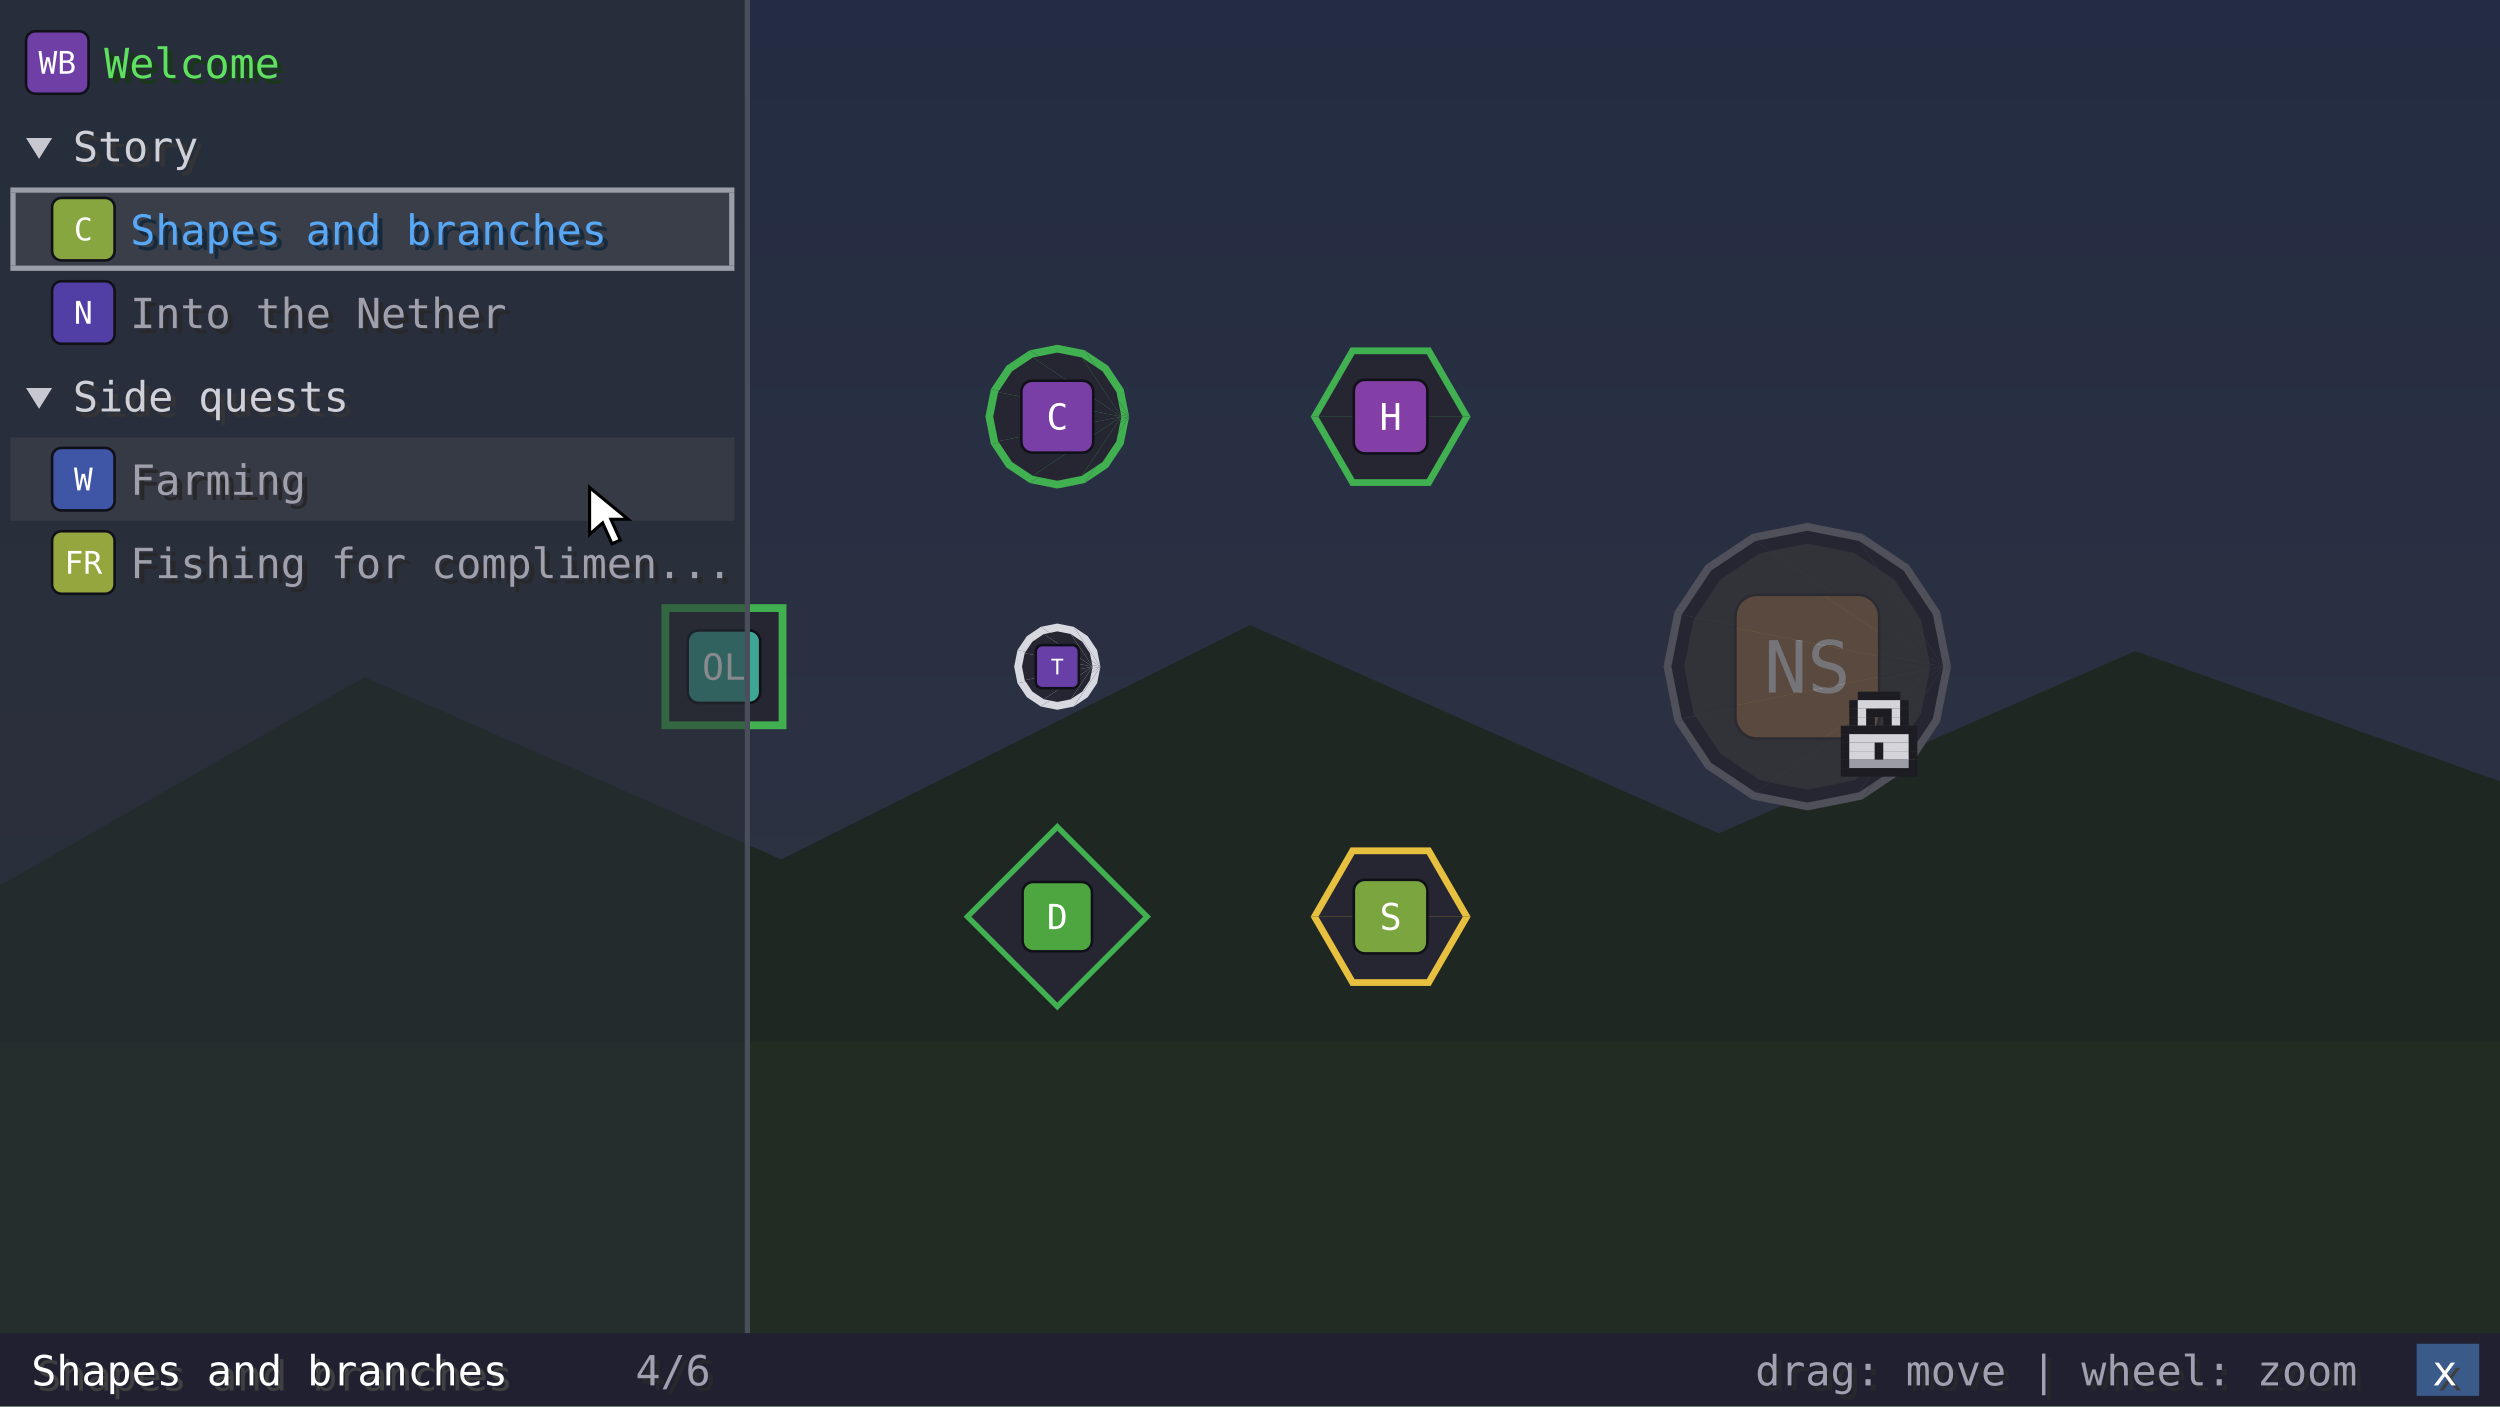
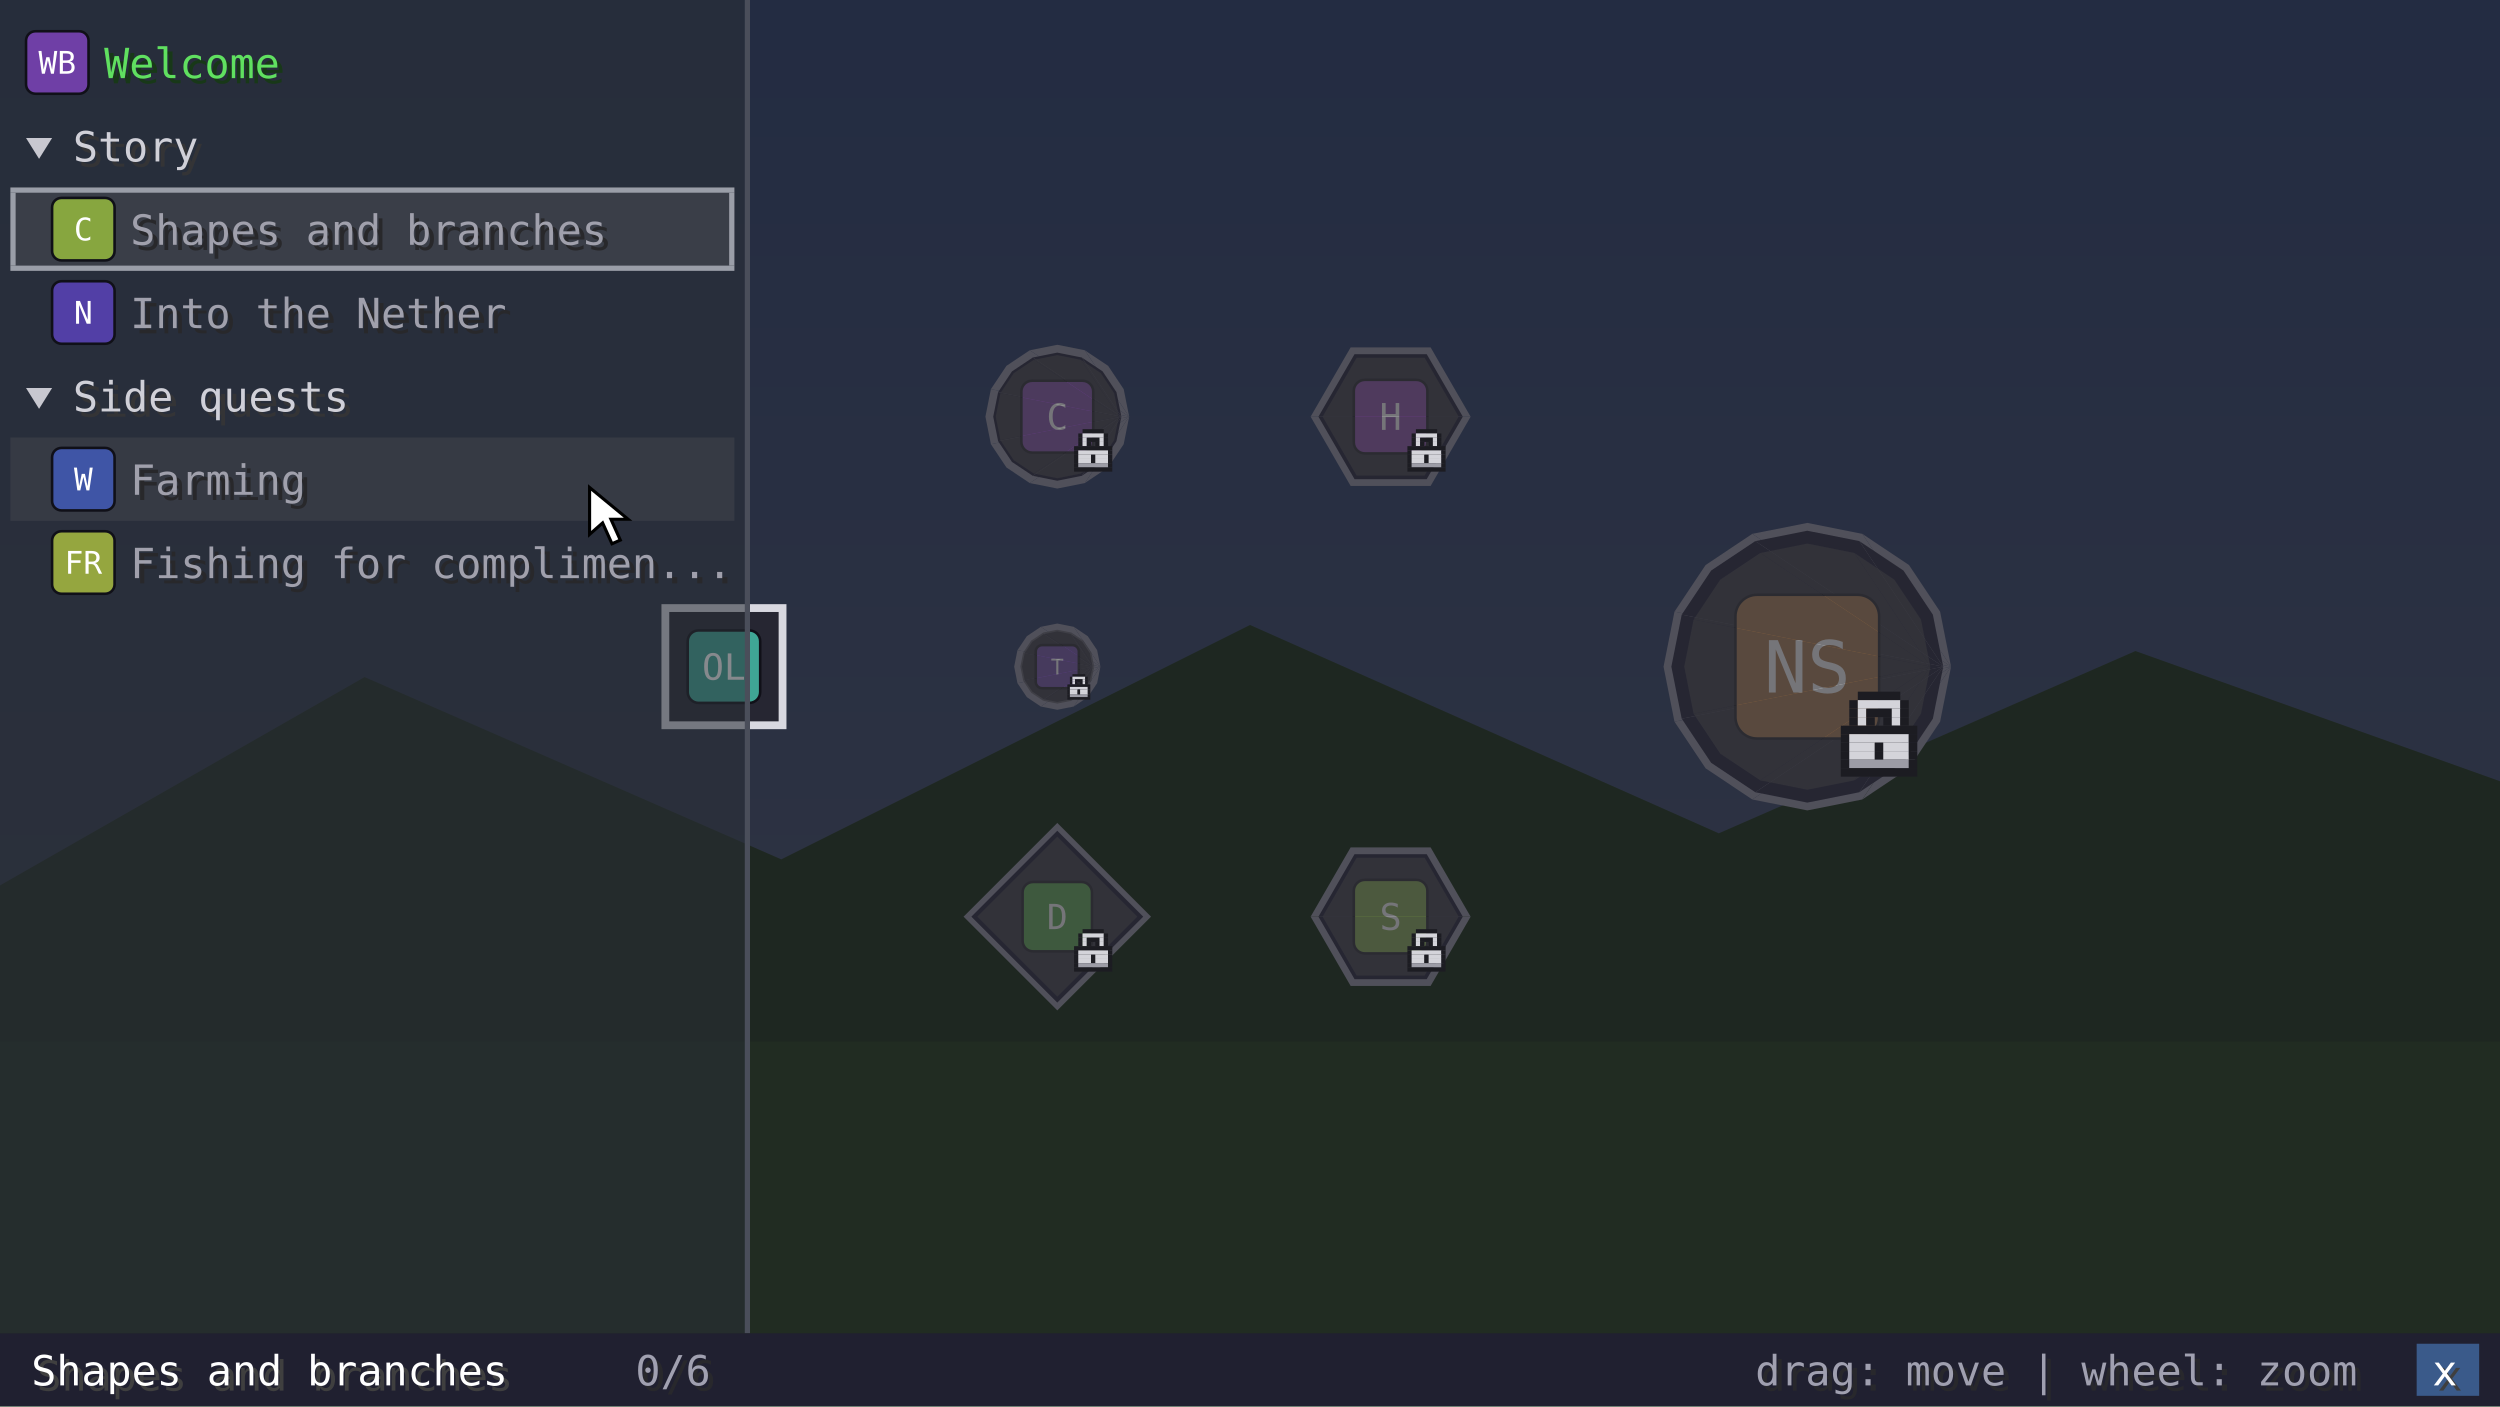
<svg xmlns="http://www.w3.org/2000/svg" viewBox="0 0 480 270" width="960" height="540" font-family="Consolas, 'DejaVu Sans Mono', monospace">
  <defs>
    <linearGradient id="sky" x1="0" y1="0" x2="0" y2="1">
      <stop offset="0" stop-color="#78a7ff" />
      <stop offset="1" stop-color="#c8dcff" />
    </linearGradient>
  </defs>
  <rect width="480" height="270" fill="url(#sky)" />
  <path d="M0 170 L70 130 L150 165 L240 120 L330 160 L410 125 L480 150 L480 270 L0 270 Z" fill="#5d8f4a" />
  <rect y="200" width="480" height="70" fill="#6aa84f" />
  <rect x="0.00" y="0.00" width="480.00" height="270.00" fill="#101018" fill-opacity="0.816" />
-   <polygon points="127.00,140.00 151.00,140.00 151.00,116.00 127.00,116.00" fill="#40b050" fill-opacity="1.000" />
+   <polygon points="127.00,140.00 151.00,140.00 151.00,116.00 127.00,116.00" fill="#d8d8e0" fill-opacity="1.000" />
  <polygon points="128.50,138.50 149.50,138.50 149.50,117.50 128.50,117.50" fill="#262632" fill-opacity="1.000" />
  <rect x="132.04" y="121.04" width="13.92" height="13.92" rx="2.09" fill="hsl(170, 45%, 45%)" stroke="#101018" stroke-width="0.5" />
  <text x="139.00" y="130.51" font-size="6.96" text-anchor="middle" fill="#ffffff">OL</text>
-   <polygon points="216.80,80.00 215.75,74.72 212.76,70.24 208.28,67.25" fill="#40b050" fill-opacity="1.000" />
-   <polygon points="216.80,80.00 208.28,67.25 203.00,66.20 197.72,67.25" fill="#40b050" fill-opacity="1.000" />
-   <polygon points="216.80,80.00 197.72,67.25 193.24,70.24 190.25,74.72" fill="#40b050" fill-opacity="1.000" />
-   <polygon points="216.80,80.00 190.25,74.72 189.20,80.00 190.25,85.28" fill="#40b050" fill-opacity="1.000" />
-   <polygon points="216.80,80.00 190.25,85.28 193.24,89.76 197.72,92.75" fill="#40b050" fill-opacity="1.000" />
-   <polygon points="216.80,80.00 197.72,92.75 203.00,93.80 208.28,92.75" fill="#40b050" fill-opacity="1.000" />
-   <polygon points="216.80,80.00 208.28,92.75 212.76,89.76 215.75,85.28" fill="#40b050" fill-opacity="1.000" />
+   <polygon points="216.80,80.00 215.75,74.72 212.76,70.24 208.28,67.25" fill="#50505a" fill-opacity="1.000" />
+   <polygon points="216.80,80.00 208.28,67.25 203.00,66.20 197.72,67.25" fill="#50505a" fill-opacity="1.000" />
+   <polygon points="216.80,80.00 197.72,67.25 193.24,70.24 190.25,74.72" fill="#50505a" fill-opacity="1.000" />
+   <polygon points="216.80,80.00 190.25,74.72 189.20,80.00 190.25,85.28" fill="#50505a" fill-opacity="1.000" />
+   <polygon points="216.80,80.00 190.25,85.28 193.24,89.76 197.72,92.75" fill="#50505a" fill-opacity="1.000" />
+   <polygon points="216.80,80.00 197.72,92.75 203.00,93.80 208.28,92.75" fill="#50505a" fill-opacity="1.000" />
+   <polygon points="216.80,80.00 208.28,92.75 212.76,89.76 215.75,85.28" fill="#50505a" fill-opacity="1.000" />
  <polygon points="215.30,80.00 214.36,75.29 211.70,71.30 207.71,68.64" fill="#262632" fill-opacity="1.000" />
  <polygon points="215.30,80.00 207.71,68.64 203.00,67.70 198.29,68.64" fill="#262632" fill-opacity="1.000" />
  <polygon points="215.30,80.00 198.29,68.64 194.30,71.30 191.64,75.29" fill="#262632" fill-opacity="1.000" />
  <polygon points="215.30,80.00 191.64,75.29 190.70,80.00 191.64,84.71" fill="#262632" fill-opacity="1.000" />
  <polygon points="215.30,80.00 191.64,84.71 194.30,88.70 198.29,91.36" fill="#262632" fill-opacity="1.000" />
  <polygon points="215.30,80.00 198.29,91.36 203.00,92.30 207.71,91.36" fill="#262632" fill-opacity="1.000" />
  <polygon points="215.30,80.00 207.71,91.36 211.70,88.70 214.36,84.71" fill="#262632" fill-opacity="1.000" />
  <rect x="196.10" y="73.10" width="13.80" height="13.80" rx="2.07" fill="hsl(274, 45%, 45%)" stroke="#101018" stroke-width="0.5" />
  <text x="203.00" y="82.48" font-size="6.90" text-anchor="middle" fill="#ffffff">C</text>
-   <polygon points="221.00,176.00 203.00,158.00 185.00,176.00 203.00,194.00" fill="#40b050" fill-opacity="1.000" />
+   <polygon points="214.82,80.00 213.92,75.48 211.36,71.64 207.52,69.08" fill="#38383e" fill-opacity="0.690" />
+   <polygon points="214.82,80.00 207.52,69.08 203.00,68.18 198.48,69.08" fill="#38383e" fill-opacity="0.690" />
+   <polygon points="214.82,80.00 198.48,69.08 194.64,71.64 192.08,75.48" fill="#38383e" fill-opacity="0.690" />
+   <polygon points="214.82,80.00 192.08,75.48 191.18,80.00 192.08,84.52" fill="#38383e" fill-opacity="0.690" />
+   <polygon points="214.82,80.00 192.08,84.52 194.64,88.36 198.48,90.92" fill="#38383e" fill-opacity="0.690" />
+   <polygon points="214.82,80.00 198.48,90.92 203.00,91.82 207.52,90.92" fill="#38383e" fill-opacity="0.690" />
+   <polygon points="214.82,80.00 207.52,90.92 211.36,88.36 213.92,84.52" fill="#38383e" fill-opacity="0.690" />
+   <rect x="207.85" y="82.40" width="4.08" height="0.82" fill="#1c1c22" fill-opacity="1.000" />
+   <rect x="207.03" y="83.22" width="0.82" height="0.82" fill="#1c1c22" fill-opacity="1.000" />
+   <rect x="207.85" y="83.22" width="4.08" height="0.82" fill="#d4d4da" fill-opacity="1.000" />
+   <rect x="211.93" y="83.22" width="0.82" height="0.82" fill="#1c1c22" fill-opacity="1.000" />
+   <rect x="207.03" y="84.03" width="0.82" height="0.82" fill="#1c1c22" fill-opacity="1.000" />
+   <rect x="207.85" y="84.03" width="0.82" height="0.82" fill="#d4d4da" fill-opacity="1.000" />
+   <rect x="208.66" y="84.03" width="2.45" height="0.82" fill="#1c1c22" fill-opacity="1.000" />
+   <rect x="211.11" y="84.03" width="0.82" height="0.82" fill="#d4d4da" fill-opacity="1.000" />
+   <rect x="211.93" y="84.03" width="0.82" height="0.82" fill="#1c1c22" fill-opacity="1.000" />
+   <rect x="207.03" y="84.85" width="0.82" height="0.82" fill="#1c1c22" fill-opacity="1.000" />
+   <rect x="207.85" y="84.85" width="0.82" height="0.82" fill="#d4d4da" fill-opacity="1.000" />
+   <rect x="208.66" y="84.85" width="0.82" height="0.82" fill="#1c1c22" fill-opacity="1.000" />
+   <rect x="210.30" y="84.85" width="0.82" height="0.82" fill="#1c1c22" fill-opacity="1.000" />
+   <rect x="211.11" y="84.85" width="0.82" height="0.82" fill="#d4d4da" fill-opacity="1.000" />
+   <rect x="211.93" y="84.85" width="0.82" height="0.82" fill="#1c1c22" fill-opacity="1.000" />
+   <rect x="206.22" y="85.66" width="7.34" height="0.82" fill="#1c1c22" fill-opacity="1.000" />
+   <rect x="206.22" y="86.48" width="0.82" height="0.82" fill="#1c1c22" fill-opacity="1.000" />
+   <rect x="207.03" y="86.48" width="5.71" height="0.82" fill="#d4d4da" fill-opacity="1.000" />
+   <rect x="212.74" y="86.48" width="0.82" height="0.82" fill="#1c1c22" fill-opacity="1.000" />
+   <rect x="206.22" y="87.30" width="0.82" height="0.82" fill="#1c1c22" fill-opacity="1.000" />
+   <rect x="207.03" y="87.30" width="2.45" height="0.82" fill="#d4d4da" fill-opacity="1.000" />
+   <rect x="209.48" y="87.30" width="0.82" height="0.82" fill="#1c1c22" fill-opacity="1.000" />
+   <rect x="210.30" y="87.30" width="2.45" height="0.82" fill="#d4d4da" fill-opacity="1.000" />
+   <rect x="212.74" y="87.30" width="0.82" height="0.82" fill="#1c1c22" fill-opacity="1.000" />
+   <rect x="206.22" y="88.11" width="0.82" height="0.82" fill="#1c1c22" fill-opacity="1.000" />
+   <rect x="207.03" y="88.11" width="2.45" height="0.82" fill="#d4d4da" fill-opacity="1.000" />
+   <rect x="209.48" y="88.11" width="0.82" height="0.82" fill="#1c1c22" fill-opacity="1.000" />
+   <rect x="210.30" y="88.11" width="2.45" height="0.82" fill="#d4d4da" fill-opacity="1.000" />
+   <rect x="212.74" y="88.11" width="0.82" height="0.82" fill="#1c1c22" fill-opacity="1.000" />
+   <rect x="206.22" y="88.93" width="0.82" height="0.82" fill="#1c1c22" fill-opacity="1.000" />
+   <rect x="207.03" y="88.93" width="5.71" height="0.82" fill="#9c9ca6" fill-opacity="1.000" />
+   <rect x="212.74" y="88.93" width="0.82" height="0.82" fill="#1c1c22" fill-opacity="1.000" />
+   <rect x="206.22" y="89.74" width="7.34" height="0.82" fill="#1c1c22" fill-opacity="1.000" />
+   <polygon points="221.00,176.00 203.00,158.00 185.00,176.00 203.00,194.00" fill="#50505a" fill-opacity="1.000" />
  <polygon points="219.50,176.00 203.00,159.50 186.50,176.00 203.00,192.50" fill="#262632" fill-opacity="1.000" />
  <rect x="196.34" y="169.34" width="13.32" height="13.32" rx="2.00" fill="hsl(112, 45%, 45%)" stroke="#101018" stroke-width="0.5" />
  <text x="203.00" y="178.40" font-size="6.66" text-anchor="middle" fill="#ffffff">D</text>
-   <polygon points="282.36,80.00 274.68,66.70 259.32,66.70 251.64,80.00" fill="#40b050" fill-opacity="1.000" />
-   <polygon points="282.36,80.00 251.64,80.00 259.32,93.30 274.68,93.30" fill="#40b050" fill-opacity="1.000" />
+   <polygon points="218.37,176.00 203.00,160.63 187.63,176.00 203.00,191.37" fill="#38383e" fill-opacity="0.690" />
+   <rect x="207.85" y="178.40" width="4.08" height="0.82" fill="#1c1c22" fill-opacity="1.000" />
+   <rect x="207.03" y="179.22" width="0.82" height="0.82" fill="#1c1c22" fill-opacity="1.000" />
+   <rect x="207.85" y="179.22" width="4.08" height="0.82" fill="#d4d4da" fill-opacity="1.000" />
+   <rect x="211.93" y="179.22" width="0.82" height="0.82" fill="#1c1c22" fill-opacity="1.000" />
+   <rect x="207.03" y="180.03" width="0.82" height="0.82" fill="#1c1c22" fill-opacity="1.000" />
+   <rect x="207.85" y="180.03" width="0.82" height="0.82" fill="#d4d4da" fill-opacity="1.000" />
+   <rect x="208.66" y="180.03" width="2.45" height="0.82" fill="#1c1c22" fill-opacity="1.000" />
+   <rect x="211.11" y="180.03" width="0.82" height="0.82" fill="#d4d4da" fill-opacity="1.000" />
+   <rect x="211.93" y="180.03" width="0.82" height="0.82" fill="#1c1c22" fill-opacity="1.000" />
+   <rect x="207.03" y="180.85" width="0.82" height="0.82" fill="#1c1c22" fill-opacity="1.000" />
+   <rect x="207.85" y="180.85" width="0.82" height="0.82" fill="#d4d4da" fill-opacity="1.000" />
+   <rect x="208.66" y="180.85" width="0.82" height="0.82" fill="#1c1c22" fill-opacity="1.000" />
+   <rect x="210.30" y="180.85" width="0.82" height="0.82" fill="#1c1c22" fill-opacity="1.000" />
+   <rect x="211.11" y="180.85" width="0.82" height="0.82" fill="#d4d4da" fill-opacity="1.000" />
+   <rect x="211.93" y="180.85" width="0.82" height="0.82" fill="#1c1c22" fill-opacity="1.000" />
+   <rect x="206.22" y="181.66" width="7.34" height="0.82" fill="#1c1c22" fill-opacity="1.000" />
+   <rect x="206.22" y="182.48" width="0.82" height="0.82" fill="#1c1c22" fill-opacity="1.000" />
+   <rect x="207.03" y="182.48" width="5.71" height="0.82" fill="#d4d4da" fill-opacity="1.000" />
+   <rect x="212.74" y="182.48" width="0.82" height="0.82" fill="#1c1c22" fill-opacity="1.000" />
+   <rect x="206.22" y="183.30" width="0.82" height="0.82" fill="#1c1c22" fill-opacity="1.000" />
+   <rect x="207.03" y="183.30" width="2.45" height="0.82" fill="#d4d4da" fill-opacity="1.000" />
+   <rect x="209.48" y="183.30" width="0.82" height="0.82" fill="#1c1c22" fill-opacity="1.000" />
+   <rect x="210.30" y="183.30" width="2.45" height="0.82" fill="#d4d4da" fill-opacity="1.000" />
+   <rect x="212.74" y="183.30" width="0.82" height="0.82" fill="#1c1c22" fill-opacity="1.000" />
+   <rect x="206.22" y="184.11" width="0.82" height="0.82" fill="#1c1c22" fill-opacity="1.000" />
+   <rect x="207.03" y="184.11" width="2.45" height="0.82" fill="#d4d4da" fill-opacity="1.000" />
+   <rect x="209.48" y="184.11" width="0.82" height="0.82" fill="#1c1c22" fill-opacity="1.000" />
+   <rect x="210.30" y="184.11" width="2.45" height="0.82" fill="#d4d4da" fill-opacity="1.000" />
+   <rect x="212.74" y="184.11" width="0.82" height="0.82" fill="#1c1c22" fill-opacity="1.000" />
+   <rect x="206.22" y="184.93" width="0.82" height="0.82" fill="#1c1c22" fill-opacity="1.000" />
+   <rect x="207.03" y="184.93" width="5.71" height="0.82" fill="#9c9ca6" fill-opacity="1.000" />
+   <rect x="212.74" y="184.93" width="0.82" height="0.82" fill="#1c1c22" fill-opacity="1.000" />
+   <rect x="206.22" y="185.74" width="7.34" height="0.82" fill="#1c1c22" fill-opacity="1.000" />
+   <polygon points="282.36,80.00 274.68,66.70 259.32,66.70 251.64,80.00" fill="#50505a" fill-opacity="1.000" />
+   <polygon points="282.36,80.00 251.64,80.00 259.32,93.30 274.68,93.30" fill="#50505a" fill-opacity="1.000" />
  <polygon points="280.86,80.00 273.93,68.00 260.07,68.00 253.14,80.00" fill="#262632" fill-opacity="1.000" />
  <polygon points="280.86,80.00 253.14,80.00 260.07,92.00 273.93,92.00" fill="#262632" fill-opacity="1.000" />
  <rect x="259.93" y="72.93" width="14.13" height="14.13" rx="2.12" fill="hsl(280, 45%, 45%)" stroke="#101018" stroke-width="0.5" />
  <text x="267.00" y="82.54" font-size="7.07" text-anchor="middle" fill="#ffffff">H</text>
-   <polygon points="282.36,176.00 274.68,162.70 259.32,162.70 251.64,176.00" fill="#e8c040" fill-opacity="1.000" />
-   <polygon points="282.36,176.00 251.64,176.00 259.32,189.30 274.68,189.30" fill="#e8c040" fill-opacity="1.000" />
+   <polygon points="280.06,80.00 273.53,68.69 260.47,68.69 253.94,80.00" fill="#38383e" fill-opacity="0.690" />
+   <polygon points="280.06,80.00 253.94,80.00 260.47,91.31 273.53,91.31" fill="#38383e" fill-opacity="0.690" />
+   <rect x="271.85" y="82.40" width="4.08" height="0.82" fill="#1c1c22" fill-opacity="1.000" />
+   <rect x="271.03" y="83.22" width="0.82" height="0.82" fill="#1c1c22" fill-opacity="1.000" />
+   <rect x="271.85" y="83.22" width="4.08" height="0.82" fill="#d4d4da" fill-opacity="1.000" />
+   <rect x="275.93" y="83.22" width="0.82" height="0.82" fill="#1c1c22" fill-opacity="1.000" />
+   <rect x="271.03" y="84.03" width="0.82" height="0.82" fill="#1c1c22" fill-opacity="1.000" />
+   <rect x="271.85" y="84.03" width="0.82" height="0.82" fill="#d4d4da" fill-opacity="1.000" />
+   <rect x="272.66" y="84.03" width="2.45" height="0.82" fill="#1c1c22" fill-opacity="1.000" />
+   <rect x="275.11" y="84.03" width="0.82" height="0.82" fill="#d4d4da" fill-opacity="1.000" />
+   <rect x="275.93" y="84.03" width="0.82" height="0.82" fill="#1c1c22" fill-opacity="1.000" />
+   <rect x="271.03" y="84.85" width="0.82" height="0.82" fill="#1c1c22" fill-opacity="1.000" />
+   <rect x="271.85" y="84.85" width="0.82" height="0.82" fill="#d4d4da" fill-opacity="1.000" />
+   <rect x="272.66" y="84.85" width="0.82" height="0.82" fill="#1c1c22" fill-opacity="1.000" />
+   <rect x="274.30" y="84.85" width="0.82" height="0.82" fill="#1c1c22" fill-opacity="1.000" />
+   <rect x="275.11" y="84.85" width="0.82" height="0.82" fill="#d4d4da" fill-opacity="1.000" />
+   <rect x="275.93" y="84.85" width="0.82" height="0.82" fill="#1c1c22" fill-opacity="1.000" />
+   <rect x="270.22" y="85.66" width="7.34" height="0.82" fill="#1c1c22" fill-opacity="1.000" />
+   <rect x="270.22" y="86.48" width="0.82" height="0.82" fill="#1c1c22" fill-opacity="1.000" />
+   <rect x="271.03" y="86.48" width="5.71" height="0.82" fill="#d4d4da" fill-opacity="1.000" />
+   <rect x="276.74" y="86.48" width="0.82" height="0.82" fill="#1c1c22" fill-opacity="1.000" />
+   <rect x="270.22" y="87.30" width="0.82" height="0.82" fill="#1c1c22" fill-opacity="1.000" />
+   <rect x="271.03" y="87.30" width="2.45" height="0.82" fill="#d4d4da" fill-opacity="1.000" />
+   <rect x="273.48" y="87.30" width="0.82" height="0.82" fill="#1c1c22" fill-opacity="1.000" />
+   <rect x="274.30" y="87.30" width="2.45" height="0.82" fill="#d4d4da" fill-opacity="1.000" />
+   <rect x="276.74" y="87.30" width="0.82" height="0.82" fill="#1c1c22" fill-opacity="1.000" />
+   <rect x="270.22" y="88.11" width="0.82" height="0.82" fill="#1c1c22" fill-opacity="1.000" />
+   <rect x="271.03" y="88.11" width="2.45" height="0.82" fill="#d4d4da" fill-opacity="1.000" />
+   <rect x="273.48" y="88.11" width="0.82" height="0.82" fill="#1c1c22" fill-opacity="1.000" />
+   <rect x="274.30" y="88.11" width="2.45" height="0.82" fill="#d4d4da" fill-opacity="1.000" />
+   <rect x="276.74" y="88.11" width="0.82" height="0.82" fill="#1c1c22" fill-opacity="1.000" />
+   <rect x="270.22" y="88.93" width="0.82" height="0.82" fill="#1c1c22" fill-opacity="1.000" />
+   <rect x="271.03" y="88.93" width="5.71" height="0.82" fill="#9c9ca6" fill-opacity="1.000" />
+   <rect x="276.74" y="88.93" width="0.82" height="0.82" fill="#1c1c22" fill-opacity="1.000" />
+   <rect x="270.22" y="89.74" width="7.34" height="0.82" fill="#1c1c22" fill-opacity="1.000" />
+   <polygon points="282.36,176.00 274.68,162.70 259.32,162.70 251.64,176.00" fill="#50505a" fill-opacity="1.000" />
+   <polygon points="282.36,176.00 251.64,176.00 259.32,189.30 274.68,189.30" fill="#50505a" fill-opacity="1.000" />
  <polygon points="280.86,176.00 273.93,164.00 260.07,164.00 253.14,176.00" fill="#262632" fill-opacity="1.000" />
  <polygon points="280.86,176.00 253.14,176.00 260.07,188.00 273.93,188.00" fill="#262632" fill-opacity="1.000" />
  <rect x="259.93" y="168.93" width="14.13" height="14.13" rx="2.12" fill="hsl(85, 45%, 45%)" stroke="#101018" stroke-width="0.5" />
  <text x="267.00" y="178.54" font-size="7.07" text-anchor="middle" fill="#ffffff">S</text>
+   <polygon points="280.06,176.00 273.53,164.69 260.47,164.69 253.94,176.00" fill="#38383e" fill-opacity="0.690" />
+   <polygon points="280.06,176.00 253.94,176.00 260.47,187.31 273.53,187.31" fill="#38383e" fill-opacity="0.690" />
+   <rect x="271.85" y="178.40" width="4.08" height="0.82" fill="#1c1c22" fill-opacity="1.000" />
+   <rect x="271.03" y="179.22" width="0.82" height="0.82" fill="#1c1c22" fill-opacity="1.000" />
+   <rect x="271.85" y="179.22" width="4.08" height="0.82" fill="#d4d4da" fill-opacity="1.000" />
+   <rect x="275.93" y="179.22" width="0.82" height="0.82" fill="#1c1c22" fill-opacity="1.000" />
+   <rect x="271.03" y="180.03" width="0.82" height="0.82" fill="#1c1c22" fill-opacity="1.000" />
+   <rect x="271.85" y="180.03" width="0.82" height="0.82" fill="#d4d4da" fill-opacity="1.000" />
+   <rect x="272.66" y="180.03" width="2.45" height="0.82" fill="#1c1c22" fill-opacity="1.000" />
+   <rect x="275.11" y="180.03" width="0.82" height="0.82" fill="#d4d4da" fill-opacity="1.000" />
+   <rect x="275.93" y="180.03" width="0.82" height="0.82" fill="#1c1c22" fill-opacity="1.000" />
+   <rect x="271.03" y="180.85" width="0.82" height="0.82" fill="#1c1c22" fill-opacity="1.000" />
+   <rect x="271.85" y="180.85" width="0.82" height="0.82" fill="#d4d4da" fill-opacity="1.000" />
+   <rect x="272.66" y="180.85" width="0.82" height="0.82" fill="#1c1c22" fill-opacity="1.000" />
+   <rect x="274.30" y="180.85" width="0.82" height="0.82" fill="#1c1c22" fill-opacity="1.000" />
+   <rect x="275.11" y="180.85" width="0.82" height="0.82" fill="#d4d4da" fill-opacity="1.000" />
+   <rect x="275.93" y="180.85" width="0.82" height="0.82" fill="#1c1c22" fill-opacity="1.000" />
+   <rect x="270.22" y="181.66" width="7.34" height="0.82" fill="#1c1c22" fill-opacity="1.000" />
+   <rect x="270.22" y="182.48" width="0.82" height="0.82" fill="#1c1c22" fill-opacity="1.000" />
+   <rect x="271.03" y="182.48" width="5.71" height="0.82" fill="#d4d4da" fill-opacity="1.000" />
+   <rect x="276.74" y="182.48" width="0.82" height="0.82" fill="#1c1c22" fill-opacity="1.000" />
+   <rect x="270.22" y="183.30" width="0.82" height="0.82" fill="#1c1c22" fill-opacity="1.000" />
+   <rect x="271.03" y="183.30" width="2.45" height="0.82" fill="#d4d4da" fill-opacity="1.000" />
+   <rect x="273.48" y="183.30" width="0.82" height="0.82" fill="#1c1c22" fill-opacity="1.000" />
+   <rect x="274.30" y="183.30" width="2.45" height="0.82" fill="#d4d4da" fill-opacity="1.000" />
+   <rect x="276.74" y="183.30" width="0.82" height="0.82" fill="#1c1c22" fill-opacity="1.000" />
+   <rect x="270.22" y="184.11" width="0.82" height="0.82" fill="#1c1c22" fill-opacity="1.000" />
+   <rect x="271.03" y="184.11" width="2.45" height="0.82" fill="#d4d4da" fill-opacity="1.000" />
+   <rect x="273.48" y="184.11" width="0.82" height="0.82" fill="#1c1c22" fill-opacity="1.000" />
+   <rect x="274.30" y="184.11" width="2.45" height="0.82" fill="#d4d4da" fill-opacity="1.000" />
+   <rect x="276.74" y="184.11" width="0.82" height="0.82" fill="#1c1c22" fill-opacity="1.000" />
+   <rect x="270.22" y="184.93" width="0.82" height="0.82" fill="#1c1c22" fill-opacity="1.000" />
+   <rect x="271.03" y="184.93" width="5.71" height="0.82" fill="#9c9ca6" fill-opacity="1.000" />
+   <rect x="276.74" y="184.93" width="0.82" height="0.82" fill="#1c1c22" fill-opacity="1.000" />
+   <rect x="270.22" y="185.74" width="7.34" height="0.82" fill="#1c1c22" fill-opacity="1.000" />
  <polygon points="374.60,128.00 372.50,117.44 366.52,108.48 357.56,102.50" fill="#50505a" fill-opacity="1.000" />
  <polygon points="374.60,128.00 357.56,102.50 347.00,100.40 336.44,102.50" fill="#50505a" fill-opacity="1.000" />
  <polygon points="374.60,128.00 336.44,102.50 327.48,108.48 321.50,117.44" fill="#50505a" fill-opacity="1.000" />
  <polygon points="374.60,128.00 321.50,117.44 319.40,128.00 321.50,138.56" fill="#50505a" fill-opacity="1.000" />
  <polygon points="374.60,128.00 321.50,138.56 327.48,147.52 336.44,153.50" fill="#50505a" fill-opacity="1.000" />
  <polygon points="374.60,128.00 336.44,153.50 347.00,155.60 357.56,153.50" fill="#50505a" fill-opacity="1.000" />
  <polygon points="374.60,128.00 357.56,153.50 366.52,147.52 372.50,138.56" fill="#50505a" fill-opacity="1.000" />
  <polygon points="373.10,128.00 371.11,118.01 365.46,109.54 356.99,103.89" fill="#262632" fill-opacity="1.000" />
  <polygon points="373.10,128.00 356.99,103.89 347.00,101.90 337.01,103.89" fill="#262632" fill-opacity="1.000" />
  <polygon points="373.10,128.00 337.01,103.89 328.54,109.54 322.89,118.01" fill="#262632" fill-opacity="1.000" />
  <polygon points="373.10,128.00 322.89,118.01 320.90,128.00 322.89,137.99" fill="#262632" fill-opacity="1.000" />
  <polygon points="373.10,128.00 322.89,137.99 328.54,146.46 337.01,152.11" fill="#262632" fill-opacity="1.000" />
  <polygon points="373.10,128.00 337.01,152.11 347.00,154.10 356.99,152.11" fill="#262632" fill-opacity="1.000" />
  <polygon points="373.10,128.00 356.99,152.11 365.46,146.46 371.11,137.99" fill="#262632" fill-opacity="1.000" />
  <rect x="333.20" y="114.20" width="27.60" height="27.60" rx="4.14" fill="hsl(29, 45%, 45%)" stroke="#101018" stroke-width="0.5" />
  <text x="347.00" y="132.97" font-size="13.80" text-anchor="middle" fill="#ffffff">NS</text>
  <polygon points="370.63,128.00 368.83,118.96 363.71,111.29 356.04,106.17" fill="#38383e" fill-opacity="0.690" />
  <polygon points="370.63,128.00 356.04,106.17 347.00,104.37 337.96,106.17" fill="#38383e" fill-opacity="0.690" />
  <polygon points="370.63,128.00 337.96,106.17 330.29,111.29 325.17,118.96" fill="#38383e" fill-opacity="0.690" />
  <polygon points="370.63,128.00 325.17,118.96 323.37,128.00 325.17,137.04" fill="#38383e" fill-opacity="0.690" />
  <polygon points="370.63,128.00 325.17,137.04 330.29,144.71 337.96,149.83" fill="#38383e" fill-opacity="0.690" />
  <polygon points="370.63,128.00 337.96,149.83 347.00,151.63 356.04,149.83" fill="#38383e" fill-opacity="0.690" />
  <polygon points="370.63,128.00 356.04,149.83 363.71,144.71 368.83,137.04" fill="#38383e" fill-opacity="0.690" />
  <rect x="356.70" y="132.80" width="8.16" height="1.63" fill="#1c1c22" fill-opacity="1.000" />
  <rect x="355.06" y="134.43" width="1.63" height="1.63" fill="#1c1c22" fill-opacity="1.000" />
  <rect x="356.70" y="134.43" width="8.16" height="1.63" fill="#d4d4da" fill-opacity="1.000" />
  <rect x="364.86" y="134.43" width="1.63" height="1.63" fill="#1c1c22" fill-opacity="1.000" />
  <rect x="355.06" y="136.06" width="1.63" height="1.63" fill="#1c1c22" fill-opacity="1.000" />
  <rect x="356.70" y="136.06" width="1.63" height="1.63" fill="#d4d4da" fill-opacity="1.000" />
  <rect x="358.33" y="136.06" width="4.90" height="1.63" fill="#1c1c22" fill-opacity="1.000" />
  <rect x="363.22" y="136.06" width="1.63" height="1.63" fill="#d4d4da" fill-opacity="1.000" />
  <rect x="364.86" y="136.06" width="1.63" height="1.63" fill="#1c1c22" fill-opacity="1.000" />
  <rect x="355.06" y="137.70" width="1.63" height="1.63" fill="#1c1c22" fill-opacity="1.000" />
  <rect x="356.70" y="137.70" width="1.63" height="1.63" fill="#d4d4da" fill-opacity="1.000" />
  <rect x="358.33" y="137.70" width="1.63" height="1.63" fill="#1c1c22" fill-opacity="1.000" />
  <rect x="361.59" y="137.70" width="1.63" height="1.63" fill="#1c1c22" fill-opacity="1.000" />
  <rect x="363.22" y="137.70" width="1.63" height="1.63" fill="#d4d4da" fill-opacity="1.000" />
  <rect x="364.86" y="137.70" width="1.63" height="1.63" fill="#1c1c22" fill-opacity="1.000" />
  <rect x="353.43" y="139.33" width="14.69" height="1.63" fill="#1c1c22" fill-opacity="1.000" />
  <rect x="353.43" y="140.96" width="1.63" height="1.63" fill="#1c1c22" fill-opacity="1.000" />
  <rect x="355.06" y="140.96" width="11.42" height="1.63" fill="#d4d4da" fill-opacity="1.000" />
  <rect x="366.49" y="140.96" width="1.63" height="1.63" fill="#1c1c22" fill-opacity="1.000" />
  <rect x="353.43" y="142.59" width="1.63" height="1.63" fill="#1c1c22" fill-opacity="1.000" />
  <rect x="355.06" y="142.59" width="4.90" height="1.63" fill="#d4d4da" fill-opacity="1.000" />
  <rect x="359.96" y="142.59" width="1.63" height="1.63" fill="#1c1c22" fill-opacity="1.000" />
  <rect x="361.59" y="142.59" width="4.90" height="1.63" fill="#d4d4da" fill-opacity="1.000" />
  <rect x="366.49" y="142.59" width="1.63" height="1.63" fill="#1c1c22" fill-opacity="1.000" />
  <rect x="353.43" y="144.22" width="1.63" height="1.63" fill="#1c1c22" fill-opacity="1.000" />
  <rect x="355.06" y="144.22" width="4.90" height="1.63" fill="#d4d4da" fill-opacity="1.000" />
  <rect x="359.96" y="144.22" width="1.63" height="1.63" fill="#1c1c22" fill-opacity="1.000" />
  <rect x="361.59" y="144.22" width="4.90" height="1.63" fill="#d4d4da" fill-opacity="1.000" />
  <rect x="366.49" y="144.22" width="1.63" height="1.63" fill="#1c1c22" fill-opacity="1.000" />
  <rect x="353.43" y="145.86" width="1.63" height="1.63" fill="#1c1c22" fill-opacity="1.000" />
  <rect x="355.06" y="145.86" width="11.42" height="1.63" fill="#9c9ca6" fill-opacity="1.000" />
  <rect x="366.49" y="145.86" width="1.63" height="1.63" fill="#1c1c22" fill-opacity="1.000" />
  <rect x="353.43" y="147.49" width="14.69" height="1.63" fill="#1c1c22" fill-opacity="1.000" />
-   <polygon points="211.28,128.00 210.65,124.83 208.85,122.15 206.17,120.35" fill="#d8d8e0" fill-opacity="1.000" />
-   <polygon points="211.28,128.00 206.17,120.35 203.00,119.72 199.83,120.35" fill="#d8d8e0" fill-opacity="1.000" />
-   <polygon points="211.28,128.00 199.83,120.35 197.15,122.15 195.35,124.83" fill="#d8d8e0" fill-opacity="1.000" />
-   <polygon points="211.28,128.00 195.35,124.83 194.72,128.00 195.35,131.17" fill="#d8d8e0" fill-opacity="1.000" />
-   <polygon points="211.28,128.00 195.35,131.17 197.15,133.85 199.83,135.65" fill="#d8d8e0" fill-opacity="1.000" />
-   <polygon points="211.28,128.00 199.83,135.65 203.00,136.28 206.17,135.65" fill="#d8d8e0" fill-opacity="1.000" />
-   <polygon points="211.28,128.00 206.17,135.65 208.85,133.85 210.65,131.17" fill="#d8d8e0" fill-opacity="1.000" />
+   <polygon points="211.28,128.00 210.65,124.83 208.85,122.15 206.17,120.35" fill="#50505a" fill-opacity="1.000" />
+   <polygon points="211.28,128.00 206.17,120.35 203.00,119.72 199.83,120.35" fill="#50505a" fill-opacity="1.000" />
+   <polygon points="211.28,128.00 199.83,120.35 197.15,122.15 195.35,124.83" fill="#50505a" fill-opacity="1.000" />
+   <polygon points="211.28,128.00 195.35,124.83 194.72,128.00 195.35,131.17" fill="#50505a" fill-opacity="1.000" />
+   <polygon points="211.28,128.00 195.35,131.17 197.15,133.85 199.83,135.65" fill="#50505a" fill-opacity="1.000" />
+   <polygon points="211.28,128.00 199.83,135.65 203.00,136.28 206.17,135.65" fill="#50505a" fill-opacity="1.000" />
+   <polygon points="211.28,128.00 206.17,135.65 208.85,133.85 210.65,131.17" fill="#50505a" fill-opacity="1.000" />
  <polygon points="209.78,128.00 209.26,125.41 207.79,123.21 205.59,121.74" fill="#262632" fill-opacity="1.000" />
  <polygon points="209.78,128.00 205.59,121.74 203.00,121.22 200.41,121.74" fill="#262632" fill-opacity="1.000" />
  <polygon points="209.78,128.00 200.41,121.74 198.21,123.21 196.74,125.41" fill="#262632" fill-opacity="1.000" />
  <polygon points="209.78,128.00 196.74,125.41 196.22,128.00 196.74,130.59" fill="#262632" fill-opacity="1.000" />
  <polygon points="209.78,128.00 196.74,130.59 198.21,132.79 200.41,134.26" fill="#262632" fill-opacity="1.000" />
  <polygon points="209.78,128.00 200.41,134.26 203.00,134.78 205.59,134.26" fill="#262632" fill-opacity="1.000" />
  <polygon points="209.78,128.00 205.59,134.26 207.79,132.79 209.26,130.59" fill="#262632" fill-opacity="1.000" />
  <rect x="198.86" y="123.86" width="8.28" height="8.28" rx="1.24" fill="hsl(264, 45%, 45%)" stroke="#101018" stroke-width="0.5" />
  <text x="203.00" y="129.49" font-size="4.14" text-anchor="middle" fill="#ffffff">T</text>
+   <polygon points="210.09,128.00 209.55,125.29 208.01,122.99 205.71,121.45" fill="#38383e" fill-opacity="0.690" />
+   <polygon points="210.09,128.00 205.71,121.45 203.00,120.91 200.29,121.45" fill="#38383e" fill-opacity="0.690" />
+   <polygon points="210.09,128.00 200.29,121.45 197.99,122.99 196.45,125.29" fill="#38383e" fill-opacity="0.690" />
+   <polygon points="210.09,128.00 196.45,125.29 195.91,128.00 196.45,130.71" fill="#38383e" fill-opacity="0.690" />
+   <polygon points="210.09,128.00 196.45,130.71 197.99,133.01 200.29,134.55" fill="#38383e" fill-opacity="0.690" />
+   <polygon points="210.09,128.00 200.29,134.55 203.00,135.09 205.71,134.55" fill="#38383e" fill-opacity="0.690" />
+   <polygon points="210.09,128.00 205.71,134.55 208.01,133.01 209.55,130.71" fill="#38383e" fill-opacity="0.690" />
+   <rect x="205.91" y="129.44" width="2.45" height="0.49" fill="#1c1c22" fill-opacity="1.000" />
+   <rect x="205.42" y="129.93" width="0.49" height="0.49" fill="#1c1c22" fill-opacity="1.000" />
+   <rect x="205.91" y="129.93" width="2.45" height="0.49" fill="#d4d4da" fill-opacity="1.000" />
+   <rect x="208.36" y="129.93" width="0.49" height="0.49" fill="#1c1c22" fill-opacity="1.000" />
+   <rect x="205.42" y="130.42" width="0.49" height="0.49" fill="#1c1c22" fill-opacity="1.000" />
+   <rect x="205.91" y="130.42" width="0.49" height="0.49" fill="#d4d4da" fill-opacity="1.000" />
+   <rect x="206.40" y="130.42" width="1.47" height="0.49" fill="#1c1c22" fill-opacity="1.000" />
+   <rect x="207.87" y="130.42" width="0.49" height="0.49" fill="#d4d4da" fill-opacity="1.000" />
+   <rect x="208.36" y="130.42" width="0.49" height="0.49" fill="#1c1c22" fill-opacity="1.000" />
+   <rect x="205.42" y="130.91" width="0.49" height="0.49" fill="#1c1c22" fill-opacity="1.000" />
+   <rect x="205.91" y="130.91" width="0.49" height="0.49" fill="#d4d4da" fill-opacity="1.000" />
+   <rect x="206.40" y="130.91" width="0.49" height="0.49" fill="#1c1c22" fill-opacity="1.000" />
+   <rect x="207.38" y="130.91" width="0.49" height="0.49" fill="#1c1c22" fill-opacity="1.000" />
+   <rect x="207.87" y="130.91" width="0.49" height="0.49" fill="#d4d4da" fill-opacity="1.000" />
+   <rect x="208.36" y="130.91" width="0.49" height="0.49" fill="#1c1c22" fill-opacity="1.000" />
+   <rect x="204.93" y="131.40" width="4.41" height="0.49" fill="#1c1c22" fill-opacity="1.000" />
+   <rect x="204.93" y="131.89" width="0.49" height="0.49" fill="#1c1c22" fill-opacity="1.000" />
+   <rect x="205.42" y="131.89" width="3.43" height="0.49" fill="#d4d4da" fill-opacity="1.000" />
+   <rect x="208.85" y="131.89" width="0.49" height="0.49" fill="#1c1c22" fill-opacity="1.000" />
+   <rect x="204.93" y="132.38" width="0.49" height="0.49" fill="#1c1c22" fill-opacity="1.000" />
+   <rect x="205.42" y="132.38" width="1.47" height="0.49" fill="#d4d4da" fill-opacity="1.000" />
+   <rect x="206.89" y="132.38" width="0.49" height="0.49" fill="#1c1c22" fill-opacity="1.000" />
+   <rect x="207.38" y="132.38" width="1.47" height="0.49" fill="#d4d4da" fill-opacity="1.000" />
+   <rect x="208.85" y="132.38" width="0.49" height="0.49" fill="#1c1c22" fill-opacity="1.000" />
+   <rect x="204.93" y="132.87" width="0.49" height="0.49" fill="#1c1c22" fill-opacity="1.000" />
+   <rect x="205.42" y="132.87" width="1.47" height="0.49" fill="#d4d4da" fill-opacity="1.000" />
+   <rect x="206.89" y="132.87" width="0.49" height="0.49" fill="#1c1c22" fill-opacity="1.000" />
+   <rect x="207.38" y="132.87" width="1.47" height="0.49" fill="#d4d4da" fill-opacity="1.000" />
+   <rect x="208.85" y="132.87" width="0.49" height="0.49" fill="#1c1c22" fill-opacity="1.000" />
+   <rect x="204.93" y="133.36" width="0.49" height="0.49" fill="#1c1c22" fill-opacity="1.000" />
+   <rect x="205.42" y="133.36" width="3.43" height="0.49" fill="#9c9ca6" fill-opacity="1.000" />
+   <rect x="208.85" y="133.36" width="0.49" height="0.49" fill="#1c1c22" fill-opacity="1.000" />
+   <rect x="204.93" y="133.85" width="4.41" height="0.49" fill="#1c1c22" fill-opacity="1.000" />
  <rect x="0.00" y="0.00" width="144.00" height="256.00" fill="#2a2e36" fill-opacity="0.565" />
  <rect x="143.00" y="0.00" width="1.00" height="256.00" fill="#4a4e5a" fill-opacity="1.000" />
  <rect x="5.00" y="6.00" width="12.00" height="12.00" rx="1.80" fill="hsl(268, 45%, 45%)" stroke="#101018" stroke-width="0.5" />
  <text x="11.00" y="14.16" font-size="6.00" text-anchor="middle" fill="#ffffff">WB</text>
  <text x="21.00" y="16.00" font-size="8" textLength="39.00" lengthAdjust="spacingAndGlyphs" fill="#183818">Welcome</text>
  <text x="20.00" y="15.00" font-size="8" textLength="39.00" lengthAdjust="spacingAndGlyphs" fill="#60e060">Welcome</text>
  <polygon points="7.50,30.50 10.00,26.50 5.00,26.50 5.00,26.50" fill="#c8c8d0" fill-opacity="1.000" />
  <text x="15.00" y="32.00" font-size="8" textLength="28.00" lengthAdjust="spacingAndGlyphs" fill="#343436">Story</text>
  <text x="14.00" y="31.00" font-size="8" textLength="28.00" lengthAdjust="spacingAndGlyphs" fill="#d0d0d8">Story</text>
  <rect x="2.00" y="36.00" width="139.00" height="16.00" fill="#3a3e48" fill-opacity="1.000" />
  <rect x="2.00" y="36.00" width="139.00" height="1.00" fill="#9a9ea8" fill-opacity="1.000" />
  <rect x="2.00" y="51.00" width="139.00" height="1.00" fill="#9a9ea8" fill-opacity="1.000" />
  <rect x="2.00" y="37.00" width="1.00" height="14.00" fill="#9a9ea8" fill-opacity="1.000" />
  <rect x="140.00" y="37.00" width="1.00" height="14.00" fill="#9a9ea8" fill-opacity="1.000" />
  <rect x="10.00" y="38.00" width="12.00" height="12.00" rx="1.80" fill="hsl(78, 45%, 45%)" stroke="#101018" stroke-width="0.5" />
  <text x="16.00" y="46.16" font-size="6.00" text-anchor="middle" fill="#ffffff">C</text>
-   <text x="26.00" y="48.00" font-size="8" textLength="110.00" lengthAdjust="spacingAndGlyphs" fill="#162a3e">Shapes and branches</text>
-   <text x="25.00" y="47.00" font-size="8" textLength="110.00" lengthAdjust="spacingAndGlyphs" fill="#58a8f8">Shapes and branches</text>
+   <text x="26.00" y="48.00" font-size="8" textLength="110.00" lengthAdjust="spacingAndGlyphs" fill="#28282b">Shapes and branches</text>
+   <text x="25.00" y="47.00" font-size="8" textLength="110.00" lengthAdjust="spacingAndGlyphs" fill="#a0a0ac">Shapes and branches</text>
  <rect x="10.00" y="54.00" width="12.00" height="12.00" rx="1.80" fill="hsl(251, 45%, 45%)" stroke="#101018" stroke-width="0.5" />
  <text x="16.00" y="62.16" font-size="6.00" text-anchor="middle" fill="#ffffff">N</text>
  <text x="26.00" y="64.00" font-size="8" textLength="78.00" lengthAdjust="spacingAndGlyphs" fill="#28282b">Into the Nether</text>
  <text x="25.00" y="63.00" font-size="8" textLength="78.00" lengthAdjust="spacingAndGlyphs" fill="#a0a0ac">Into the Nether</text>
  <polygon points="7.50,78.50 10.00,74.50 5.00,74.50 5.00,74.50" fill="#c8c8d0" fill-opacity="1.000" />
  <text x="15.00" y="80.00" font-size="8" textLength="58.00" lengthAdjust="spacingAndGlyphs" fill="#343436">Side quests</text>
  <text x="14.00" y="79.00" font-size="8" textLength="58.00" lengthAdjust="spacingAndGlyphs" fill="#d0d0d8">Side quests</text>
  <rect x="2.00" y="84.00" width="139.00" height="16.00" fill="#363a44" fill-opacity="1.000" />
  <rect x="10.00" y="86.00" width="12.00" height="12.00" rx="1.80" fill="hsl(227, 45%, 45%)" stroke="#101018" stroke-width="0.5" />
  <text x="16.00" y="94.16" font-size="6.00" text-anchor="middle" fill="#ffffff">W</text>
  <text x="26.00" y="96.00" font-size="8" textLength="38.00" lengthAdjust="spacingAndGlyphs" fill="#28282b">Farming</text>
  <text x="25.00" y="95.00" font-size="8" textLength="38.00" lengthAdjust="spacingAndGlyphs" fill="#a0a0ac">Farming</text>
  <rect x="10.00" y="102.00" width="12.00" height="12.00" rx="1.80" fill="hsl(70, 45%, 45%)" stroke="#101018" stroke-width="0.5" />
  <text x="16.00" y="110.16" font-size="6.00" text-anchor="middle" fill="#ffffff">FR</text>
  <text x="26.00" y="112.00" font-size="8" textLength="112.00" lengthAdjust="spacingAndGlyphs" fill="#28282b">Fishing for complimen...</text>
  <text x="25.00" y="111.00" font-size="8" textLength="112.00" lengthAdjust="spacingAndGlyphs" fill="#a0a0ac">Fishing for complimen...</text>
  <rect x="0.00" y="256.00" width="480.00" height="14.00" fill="#202030" fill-opacity="1.000" />
  <rect x="464.00" y="258.00" width="12.00" height="10.00" fill="#3a5a8a" fill-opacity="1.000" />
  <text x="468.00" y="267.00" font-size="8" textLength="6.00" lengthAdjust="spacingAndGlyphs" fill="#3f3f3f">x</text>
  <text x="467.00" y="266.00" font-size="8" textLength="6.00" lengthAdjust="spacingAndGlyphs" fill="#ffffff">x</text>
  <text x="7.00" y="267.00" font-size="8" textLength="110.00" lengthAdjust="spacingAndGlyphs" fill="#3f3f3f">Shapes and branches</text>
  <text x="6.00" y="266.00" font-size="8" textLength="110.00" lengthAdjust="spacingAndGlyphs" fill="#ffffff">Shapes and branches</text>
-   <text x="123.00" y="267.00" font-size="8" textLength="18.00" lengthAdjust="spacingAndGlyphs" fill="#28282c">4/6</text>
-   <text x="122.00" y="266.00" font-size="8" textLength="18.00" lengthAdjust="spacingAndGlyphs" fill="#a0a0b0">4/6</text>
+   <text x="123.00" y="267.00" font-size="8" textLength="18.00" lengthAdjust="spacingAndGlyphs" fill="#28282c">0/6</text>
+   <text x="122.00" y="266.00" font-size="8" textLength="18.00" lengthAdjust="spacingAndGlyphs" fill="#a0a0b0">0/6</text>
  <text x="338.00" y="267.00" font-size="8" textLength="121.00" lengthAdjust="spacingAndGlyphs" fill="#28282c">drag: move | wheel: zoom</text>
  <text x="337.00" y="266.00" font-size="8" textLength="121.00" lengthAdjust="spacingAndGlyphs" fill="#a0a0b0">drag: move | wheel: zoom</text>
  <path d="M113.20 93.60 l0 9 l2.5 -2.2 l1.8 4 l1.6 -0.7 l-1.8 -4 l3.3 0 Z" fill="#ffffff" stroke="#000000" stroke-width="0.6" />
</svg>
